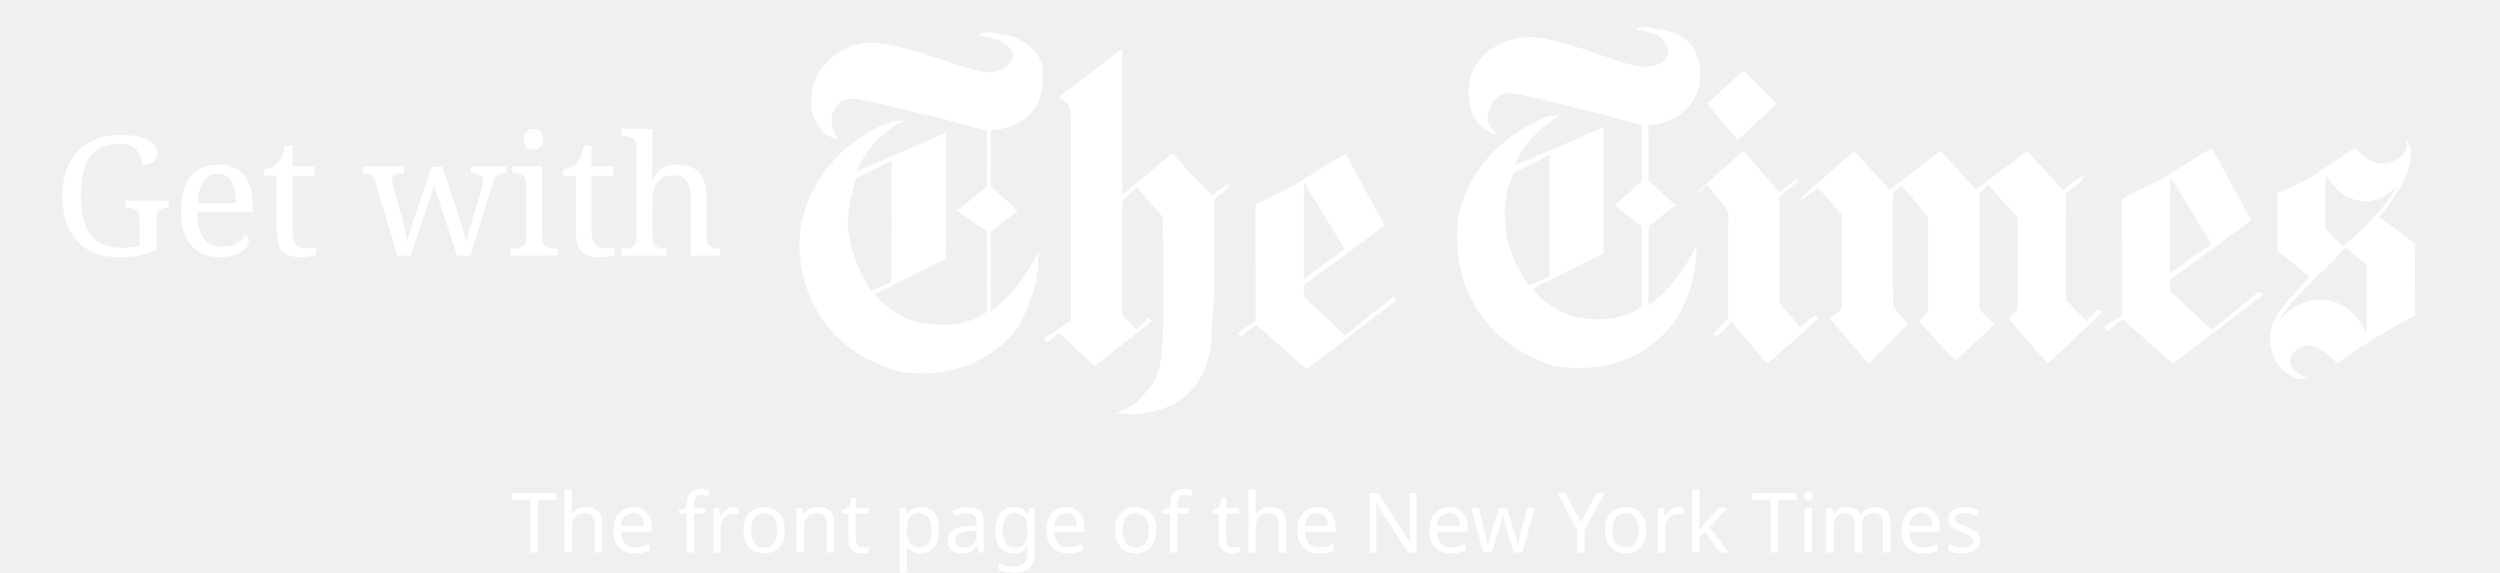
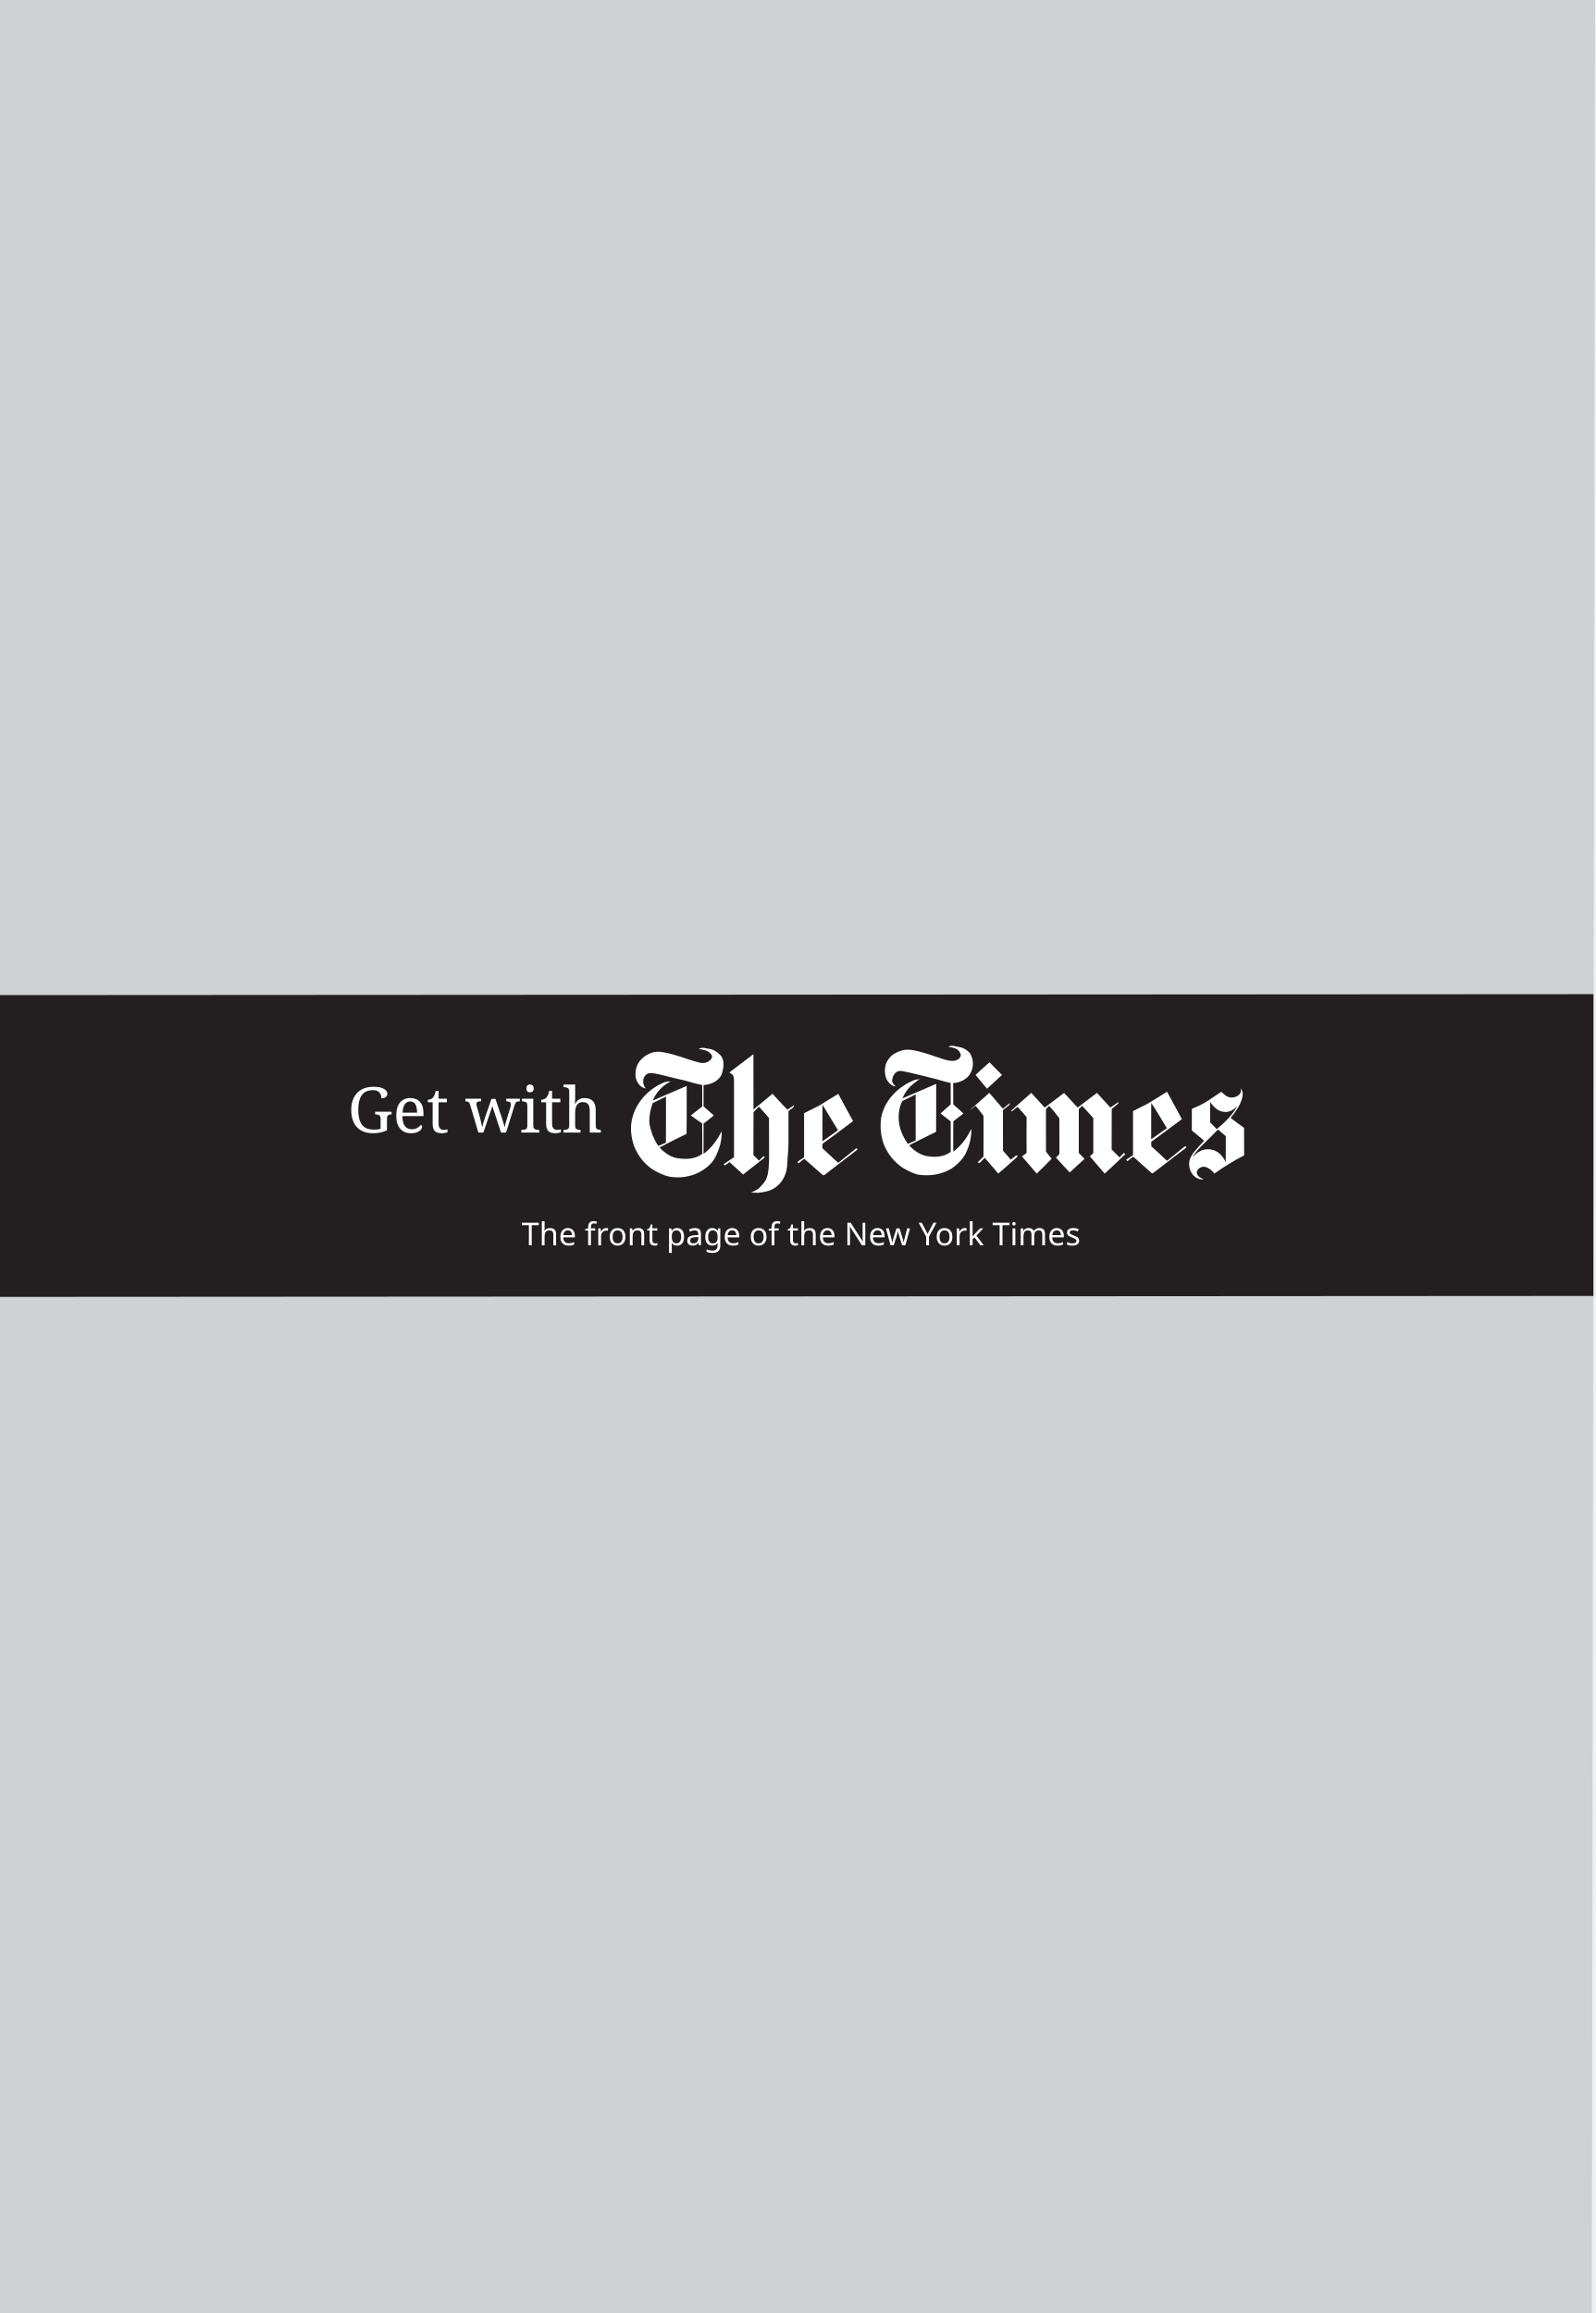
- <svg xmlns="http://www.w3.org/2000/svg" version="1.1" id="Layer_1" x="0px" y="0px" width="720px" height="165px" viewBox="0 34.5 720 165" enable-background="new 0 34.5 720 165" xml:space="preserve">
+ <svg xmlns="http://www.w3.org/2000/svg" version="1.1" id="Layer_1" x="0px" y="0px" width="1210.391px" height="1755.176px" viewBox="0 -264.768 1210.391 1755.176" enable-background="new 0 -264.768 1210.391 1755.176" xml:space="preserve">
+   <polygon fill="#CFD1D2" points="0,-264.768 1210.391,-264.768 1207.941,1490.408 -2.449,1490.408 " />
+   <polygon fill="#231F20" points="-1.271,490.359 1209.12,489.641 1209.12,718.641 -1.271,719.359 " />
  <path fill="#5AABDF" d="M-433.491,928.477c0,7.836-5.371,14.189-12,14.189h-342.667c-6.627,0-12-6.354-12-14.189V866.76  c0-7.838,5.373-14.188,12-14.188h342.667c6.629,0,12,6.352,12,14.188V928.477L-433.491,928.477z" />
  <path fill="#9ADBF9" d="M-135.079,297.334c0,6.627-5.372,12-12,12h-342.667c-6.627,0-12-5.373-12-12v-52.189c0-6.629,5.373-12,12-12  h342.667c6.628,0,12,5.371,12,12V297.334L-135.079,297.334z" />
  <text transform="matrix(1 0 0 1 -447.6821 277.5713)" font-family="'PrestigeEliteStd-Bd'" font-size="24">search the NYTimes</text>
  <g>
-     <text transform="matrix(1 0 0 1 15.2119 108.1113)" fill="#FFFFFF" font-family="'Georgia'" font-size="48">Get with</text>
-     <text transform="matrix(1 0 0 1 147.166 193.6533)" fill="#FFFFFF" font-family="'Georgia-Bold'" font-size="24">The front page of the New York Times</text>
+     <text transform="matrix(1 0 0 1 263.7803 594.6738)" fill="#FFFFFF" font-family="'Georgia'" font-size="48">Get with</text>
+     <text transform="matrix(1 0 0 1 395.7344 680.2158)" fill="#FFFFFF" font-family="'Georgia-Bold'" font-size="24">The front page of the New York Times</text>
    <g>
-       <path id="path6" fill="#FFFFFF" d="M284.226,43.809c-0.871,0.042-1.718,0.266-2.533,0.785c3.359,0.672,7.301,1.124,9.417,4.188    c1.063,1.129,0.733,2.862-0.329,3.854c-2.011,2.396-5.462,3.148-8.412,2.382c-10.011-2.36-19.476-6.957-29.76-8.149    c-5.508-0.729-10.892,1.923-14.689,5.756c-3.508,3.52-4.783,8.862-4.09,13.687c0.774,3.818,3.604,7.783,7.695,8.348    c-2.424-2.636-2.883-7.205-0.371-9.942c1.423-1.762,3.945-2.005,6.047-1.68c7.97,1.479,15.734,3.881,23.685,5.495    c4.45,1.211,8.848,2.654,13.396,3.48c0.082,5.438,0.082,10.868,0,16.307c-2.936,2.189-5.737,4.552-8.618,6.813    c2.803,2.101,5.692,4.064,8.593,6.031c0.187,7.688-0.028,15.376,0.107,23.062c-4.739,3.664-11.096,4.261-16.866,3.581    c-6.132-0.342-11.572-3.992-15.587-8.428c6.729-3.591,13.59-6.979,20.475-10.271c0.244-12.123,0.045-24.251,0.111-36.383    c-8.604,3.607-17.119,7.408-25.695,11.071c2.479-6.34,7.521-11.477,13.535-14.526c-1.569,0.095-3.216-0.021-4.684,0.659    c-11.258,4.445-20.534,14-24.026,25.654c-2.335,7.403-1.583,15.497,0.95,22.734c3.14,8.052,8.945,15.18,16.646,19.25    c4.324,2.233,8.979,4.332,13.938,4.393c10.262,0.854,21.058-3.018,27.979-10.74c3.023-3.244,4.546-7.474,6.045-11.564    c1.388-4.032,2.019-8.322,1.873-12.585c-3.323,6.587-7.74,12.772-13.771,17.143c0.039-7.662-0.017-15.319,0.014-22.979    c2.622-2,5.255-3.996,7.793-6.103c-2.604-2.308-5.193-4.612-7.793-6.926c0.011-5.388-0.011-10.786,0-16.166    c5.866-0.311,12.616-3.404,14.197-9.559c1.101-4.017,1.676-8.771-0.785-12.405c-2.267-2.578-5.2-4.817-8.648-5.439    C288.155,44.468,286.143,43.717,284.226,43.809z M256.782,80.753c-0.022,11.677,0.066,23.354-0.042,35.031    c-1.95,0.765-3.866,1.603-5.783,2.45c-3.537-5.116-5.734-11.142-6.748-17.253c-0.275-5.162,0.683-10.391,2.479-15.23    C250.082,84.138,253.399,82.395,256.782,80.753z" />
-       <path id="path8" fill="#FFFFFF" d="M473.897,42.224c-0.94-0.026-1.869,0.156-2.737,0.785c1.981,0.457,4.08,0.652,5.936,1.583    c1.652,0.793,2.746,2.438,3.318,4.131c0.309,1.834-1.035,3.525-2.646,4.214c-2.887,1.333-6.16,0.719-9.102-0.083    c-7.051-2.156-13.916-4.949-21.109-6.637c-3.697-0.788-7.569-1.531-11.305-0.551c-4.049,1.14-8.158,3.079-10.547,6.692    c-3.086,3.979-3.476,9.46-1.974,14.141c1.24,3.124,3.752,6.194,7.302,6.596c-1.156-1.484-3.148-2.988-2.574-5.105    c0.315-2.104,1.188-4.239,2.877-5.604c1.686-1.271,3.992-1.256,5.949-0.688c7.172,1.333,14.17,3.347,21.26,5.023    c4.805,1.021,9.416,2.812,14.252,3.704c0.084,5.415,0.021,10.829,0.041,16.249c-2.598,2.297-5.199,4.591-7.766,6.927    c2.59,1.999,5.131,4.05,7.752,6.003c0.039,7.707-0.015,15.426,0.041,23.137c-4.552,3.407-10.537,4.25-16.058,3.48    c-6.098-0.364-11.43-4.032-15.477-8.372c1.658-1.158,3.551-1.898,5.342-2.837c5.033-2.479,10.004-5.073,15.078-7.464    c0.16-12.134,0.02-24.272,0.068-36.408c-8.552,3.644-17.031,7.453-25.613,11.019c1.963-4.654,5.098-8.912,9.311-11.761    c1.265-1.149,2.539-2.356,4.271-2.755c-1.729,0.121-3.521,0.063-5.095,0.868c-12.094,4.893-22.401,15.562-24.678,28.669    c-0.863,6.653-0.246,13.564,2.078,19.87c2.98,7.403,8.229,13.979,15.051,18.177c3.269,1.988,6.775,3.589,10.438,4.695    c8.77,1.459,18.174,0.198,25.846-4.461c5.062-3.531,9.765-8.108,11.886-14.046c2.274-5.04,3.188-10.544,3.307-16.042    c-1.062,1.382-1.68,3.024-2.574,4.502c-2.914,4.891-6.686,9.323-11.279,12.71c0.06-7.685-0.065-15.368,0.068-23.052    c2.602-1.878,5.041-3.975,7.658-5.839c-2.412-2.5-5.15-4.66-7.711-6.995c-0.05-5.389,0.059-10.779-0.058-16.165    c5.039-0.325,10.14-2.586,12.849-7.01c2.82-4.546,2.805-10.734,0.082-15.312c-2.144-2.832-5.513-4.655-8.99-5.178    C477.101,42.909,475.474,42.271,473.897,42.224L473.897,42.224z M446.233,79.155c0.066,11.652,0,23.307,0.027,34.962    c-1.988,0.832-3.951,1.71-5.934,2.547c-2.877-4.042-5.113-8.59-6.269-13.425c-1.271-6.334-0.938-13.2,2.011-19.044    C439.487,82.563,442.853,80.856,446.233,79.155L446.233,79.155z" />
-       <path id="path14" fill="#FFFFFF" d="M306.19,61.467c5.691-4.241,11.271-8.637,16.965-12.861    c0.028,14.001-0.006,28.011,0.02,42.018c4.82-3.979,9.678-7.904,14.447-11.938c3.828,3.974,7.399,8.19,11.346,12.035    c1.664-1.195,3.373-2.33,5.118-3.396c-0.313,2.22-2.97,2.979-4.349,4.524c0.02,7.657,0,15.31,0.008,22.963    c0.108,5.726-0.717,11.408-0.89,17.124c-0.258,6.203-2.666,12.544-7.5,16.613c-3.934,3.515-9.311,4.78-14.438,5.205    c-0.089,0.121-0.276,0.369-0.369,0.495l0.139-0.451c-1.769,0-3.529-0.064-5.294-0.198c2.213-1.146,4.723-1.879,6.467-3.771    c2.007-2.237,4.343-4.368,5.326-7.294c1.612-4.461,1.663-9.271,1.822-13.951c-0.045-10.493,0.051-20.991-0.05-31.479    c-2.335-3.046-5.133-5.731-7.611-8.676c-1.354,1.449-2.979,2.666-4.142,4.274c-0.094,10.829-0.012,21.664-0.039,32.491    c1.404,1.397,2.803,2.81,4.219,4.194c1.135-1.14,2.271-2.282,3.405-3.432c0.253,0.248,0.754,0.744,1.007,0.992    c-5.509,4.308-10.959,8.681-16.468,12.979c-3.487-3.096-6.894-6.276-10.323-9.436c-1.15,0.855-2.301,1.729-3.458,2.583    c-0.248-0.259-0.731-0.776-0.981-1.035c2.646-1.702,5.238-3.479,7.854-5.216c-0.005-19.256-0.005-38.507,0-57.764    c-0.054-1.472,0.017-3.058-0.759-4.366c-0.516-1.003-1.67-1.322-2.535-1.931C304.936,62.134,305.85,61.864,306.19,61.467    L306.19,61.467z" />
-       <path id="path18" fill="#FFFFFF" d="M491.708,64.322c3.565-3.129,6.93-6.488,10.576-9.529c3.082,3.255,6.334,6.351,9.467,9.557    c-3.762,3.521-7.545,7.015-11.357,10.479C497.515,71.306,494.55,67.869,491.708,64.322L491.708,64.322z" />
-       <path id="path24" fill="#FFFFFF" d="M692.772,74.583c0.396,1.014,0.523,2.146,0.027,3.154c-1.217,2.779-4.533,3.85-7.354,3.8    c-2.951-0.267-5.257-2.388-7.242-4.395c-3.338,2.236-6.691,4.456-10.025,6.692c-3.844,2.589-8.088,4.5-12.352,6.279    c-0.019,5.476,0.004,10.938-0.017,16.414c3.111,2.595,6.312,5.071,9.363,7.737c-2.34,2.479-4.648,4.993-6.857,7.586    c-2.27,2.732-4.409,5.892-4.545,9.56c-0.131,4.169,1.654,8.683,5.347,10.893c1.631,0.958,3.61,1.812,5.51,1.074    c-2.359-0.844-5.26-2.551-5.059-5.426c0.655-2.725,3.889-4.542,6.567-3.762c2.783,0.795,5.08,2.78,6.859,5.014    c7.146-5.149,14.68-9.752,22.498-13.812c-0.062-6.942,0.1-13.906-0.066-20.848c-3.455-2.424-6.748-5.065-10.162-7.533    c3.611-4.577,7.248-9.418,8.758-15.146C694.587,79.45,694.776,76.4,692.772,74.583L692.772,74.583z M669.747,84.994    c2.317,3.332,5.391,6.573,9.6,7.256c4.191,0.986,8.254-1.286,11.002-4.31c-3.762,6.954-9.598,12.541-15.629,17.543    c-1.631-1.73-3.385-3.344-4.998-5.082C669.788,95.268,669.731,90.127,669.747,84.994L669.747,84.994z M675.655,105.758    c1.807,1.521,3.592,3.068,5.396,4.599c0.826,0.496,0.42,1.532,0.537,2.314c-0.049,5.965,0.074,11.95-0.068,17.915    c-1.35-3.052-3.373-5.891-6.225-7.698c-4.135-2.703-9.824-2.857-14.031-0.23c-1.93,1.065-3.471,2.663-4.93,4.279    c2.088-4.072,5.461-7.292,8.633-10.521C668.597,112.924,672.22,109.437,675.655,105.758z" />
-       <path id="path26" fill="#FFFFFF" d="M387.542,78.716c-4.76,2.754-9.357,5.759-14.021,8.662c-3.946,2.06-7.961,4.003-11.938,6.003    c0.017,11.154-0.02,22.308,0.023,33.46c-1.692,1.318-3.675,2.266-5.219,3.774c0.299,0.176,0.89,0.53,1.188,0.716    c1.333-1.151,2.649-2.325,4.115-3.305c4.932,4.097,9.58,8.531,14.5,12.651c0.241-0.126,0.729-0.383,0.979-0.51    c8.328-6.455,16.742-12.814,25.076-19.264l-1.033-0.91c-4.639,3.614-9.148,7.417-13.742,11.084    c-3.795-3.414-7.467-6.964-11.25-10.396c-1.289-0.938-0.566-2.729-0.662-4.062c7.771-5.689,15.547-11.382,23.203-17.229    C394.942,92.546,391.243,85.634,387.542,78.716z M375.534,86.936c3.934,6.461,7.887,12.9,11.771,19.392    c-3.953,2.779-7.875,5.596-11.787,8.427C375.481,105.481,375.462,96.206,375.534,86.936L375.534,86.936z" />
-       <path id="path34" fill="#FFFFFF" d="M637.019,77.13c-3.504,2.131-7.021,4.26-10.479,6.458c-4.785,3.327-10.275,5.397-15.354,8.207    c0.056,11.148,0,22.304,0.025,33.448c-1.752,1.156-3.482,2.335-5.232,3.47c0.229,0.275,0.687,0.841,0.908,1.116    c1.51-1.118,2.873-2.446,4.504-3.416c4.543,4.225,9.297,8.222,13.908,12.379c0.439,0.706,1.08-0.016,1.527-0.302    c8.307-6.401,16.635-12.766,24.95-19.144c-0.977-1.707-2.081-0.053-3.059,0.647c-3.906,3.179-7.801,6.354-11.717,9.515    c-4.006-3.648-7.873-7.438-11.953-11.002c-0.061-1.146-0.07-2.297-0.014-3.439c7.793-5.646,15.496-11.427,23.229-17.158    C644.544,90.964,640.808,84.032,637.019,77.13L637.019,77.13z M624.995,85.544c4.215,6.229,7.916,12.811,11.871,19.223    c-4.013,2.749-7.91,5.657-11.896,8.43C625.034,103.979,624.974,94.759,624.995,85.544L624.995,85.544z" />
-       <path id="path38" fill="#FFFFFF" d="M519.97,90.375c4.688-4.104,9.275-8.312,13.99-12.382c3.381,3.729,6.879,7.354,10.201,11.137    c4.979-3.596,9.76-7.463,14.688-11.137c3.451,3.702,6.842,7.464,10.328,11.137c4.885-3.701,9.709-7.479,14.629-11.131    c3.359,3.745,6.824,7.396,10.225,11.109c2.081-1.327,3.992-2.922,6.111-4.191c0.16,1.232-0.963,1.795-1.746,2.478    c-1.133,0.915-2.233,1.873-3.37,2.782c-0.095,10.256,0.022,20.512-0.06,30.771c1.955,2.024,3.947,4.021,5.98,5.971    c1.071-1.118,2.176-2.214,3.221-3.36c0.313,0.198,0.949,0.592,1.264,0.788c-5.141,5.062-10.438,9.972-15.715,14.891    c-3.719-4.393-7.617-8.64-11.246-13.104c0.879-0.81,1.738-1.651,2.588-2.5c0.011-8.846,0-17.691,0-26.533    c-2.811-3.134-5.604-6.276-8.504-9.33c-0.838,0.854-1.676,1.702-2.502,2.562c-0.01,11.06,0.045,22.121-0.027,33.181    c1.396,1.563,2.966,2.962,4.381,4.521c-3.809,3.378-7.477,6.913-11.262,10.32c-3.534-3.719-7.018-7.488-10.436-11.308    c0.975-1.201,2.93-2.071,2.621-3.9c-0.045-8.625,0.043-17.257-0.045-25.877c-2.357-3.28-5-6.461-7.732-9.457    c-0.799,0.851-1.605,1.683-2.424,2.515c0.021,10.713-0.062,21.433,0.039,32.145c1.156,1.975,2.881,3.585,4.315,5.365    c-3.692,3.884-7.514,7.656-11.36,11.385c-3.683-4.384-7.492-8.649-11.197-13.01c1.156-0.897,2.324-1.784,3.486-2.683    c-0.033-9.052-0.066-18.105,0.016-27.154c-2.168-2.688-4.549-5.2-6.828-7.793c-1.621,1.2-3.047,2.709-4.896,3.558    C518.614,91.289,519.446,90.887,519.97,90.375z" />
-       <path id="path40" fill="#FFFFFF" d="M487.368,91.085c4.848-4.439,9.862-8.708,14.76-13.098c3.488,3.966,6.877,8.02,10.346,12.002    c1.803-1.41,3.416-3.084,5.408-4.247c-0.148,0.633-0.318,1.29-0.908,1.646c-1.494,1.239-2.975,2.484-4.479,3.69    c0.021,10.271-0.045,20.54,0.033,30.812c1.961,2.214,3.985,4.384,5.813,6.722c1.525-0.933,2.799-2.202,4.254-3.237    c0.31,0.165,0.933,0.489,1.238,0.646c-4.842,4.539-9.865,8.893-14.91,13.191c-3.354-4.032-6.799-7.997-10.229-11.969    c-1.494,1.354-2.736,2.997-4.373,4.175c-0.232-0.214-0.695-0.655-0.929-0.876c1.453-1.376,2.824-2.842,4.306-4.207    c0.112-9.332,0.004-18.673,0.053-28.003c-0.088-1.3,0.33-2.836-0.683-3.873c-1.799-2.23-3.446-4.577-5.358-6.708    C490.294,88.904,488.942,90.154,487.368,91.085L487.368,91.085z" />
+       <path id="path6" fill="#FFFFFF" d="M532.794,530.372c-0.871,0.042-1.718,0.266-2.533,0.785c3.359,0.672,7.302,1.124,9.418,4.188    c1.062,1.129,0.732,2.862-0.329,3.854c-2.011,2.396-5.462,3.148-8.412,2.382c-10.011-2.36-19.476-6.957-29.761-8.149    c-5.508-0.729-10.892,1.923-14.688,5.756c-3.508,3.52-4.783,8.862-4.09,13.687c0.774,3.818,3.604,7.783,7.694,8.348    c-2.424-2.636-2.883-7.205-0.37-9.942c1.423-1.762,3.944-2.005,6.047-1.68c7.97,1.479,15.733,3.881,23.685,5.495    c4.45,1.211,8.848,2.654,13.396,3.48c0.082,5.438,0.082,10.868,0,16.307c-2.936,2.188-5.737,4.552-8.618,6.812    c2.803,2.102,5.692,4.064,8.593,6.031c0.188,7.688-0.027,15.376,0.107,23.062c-4.739,3.664-11.096,4.26-16.866,3.58    c-6.132-0.342-11.572-3.992-15.587-8.428c6.729-3.591,13.59-6.979,20.475-10.271c0.244-12.123,0.045-24.25,0.111-36.382    c-8.604,3.607-17.119,7.408-25.695,11.071c2.479-6.34,7.521-11.477,13.535-14.526c-1.568,0.095-3.216-0.021-4.684,0.659    c-11.258,4.445-20.534,14-24.026,25.654c-2.335,7.403-1.583,15.497,0.95,22.732c3.14,8.054,8.945,15.182,16.646,19.25    c4.323,2.233,8.979,4.332,13.938,4.395c10.262,0.854,21.058-3.02,27.979-10.74c3.023-3.242,4.547-7.474,6.045-11.562    c1.389-4.032,2.02-8.322,1.873-12.586c-3.322,6.588-7.74,12.772-13.771,17.144c0.039-7.662-0.017-15.319,0.014-22.979    c2.622-2,5.255-3.995,7.793-6.103c-2.604-2.308-5.192-4.612-7.793-6.926c0.011-5.388-0.011-10.786,0-16.166    c5.866-0.311,12.616-3.404,14.197-9.559c1.101-4.017,1.676-8.771-0.785-12.405c-2.267-2.578-5.2-4.817-8.647-5.439    C536.724,531.03,534.712,530.279,532.794,530.372z M505.351,567.315c-0.022,11.677,0.066,23.354-0.042,35.031    c-1.95,0.765-3.866,1.603-5.783,2.45c-3.537-5.116-5.733-11.144-6.748-17.254c-0.274-5.162,0.683-10.391,2.479-15.229    C498.65,570.702,501.968,568.958,505.351,567.315z" />
+       <path id="path8" fill="#FFFFFF" d="M722.465,528.787c-0.939-0.026-1.868,0.156-2.736,0.785c1.979,0.457,4.08,0.652,5.936,1.583    c1.652,0.793,2.746,2.438,3.318,4.131c0.309,1.834-1.035,3.525-2.646,4.214c-2.887,1.333-6.158,0.719-9.102-0.083    c-7.051-2.156-13.916-4.949-21.109-6.637c-3.695-0.788-7.567-1.531-11.305-0.551c-4.049,1.14-8.158,3.079-10.547,6.692    c-3.086,3.979-3.477,9.46-1.974,14.141c1.238,3.124,3.752,6.194,7.302,6.596c-1.156-1.484-3.148-2.988-2.574-5.104    c0.315-2.104,1.188-4.239,2.877-5.604c1.688-1.271,3.992-1.256,5.949-0.688c7.172,1.333,14.17,3.347,21.26,5.023    c4.805,1.021,9.416,2.812,14.252,3.704c0.084,5.415,0.021,10.829,0.041,16.249c-2.598,2.297-5.199,4.592-7.766,6.928    c2.59,1.998,5.131,4.049,7.752,6.002c0.039,7.707-0.016,15.427,0.041,23.138c-4.552,3.407-10.537,4.25-16.06,3.479    c-6.098-0.363-11.43-4.031-15.477-8.371c1.658-1.158,3.551-1.898,5.342-2.838c5.033-2.479,10.004-5.073,15.078-7.465    c0.16-12.134,0.021-24.272,0.068-36.408c-8.554,3.644-17.031,7.453-25.613,11.019c1.963-4.654,5.098-8.912,9.311-11.761    c1.267-1.149,2.539-2.356,4.271-2.755c-1.729,0.121-3.521,0.063-5.095,0.868c-12.096,4.893-22.401,15.562-24.68,28.669    c-0.861,6.653-0.246,13.564,2.078,19.87c2.98,7.403,8.229,13.979,15.051,18.178c3.271,1.987,6.775,3.59,10.438,4.694    c8.77,1.459,18.174,0.198,25.846-4.461c5.062-3.53,9.767-8.106,11.886-14.046c2.274-5.04,3.188-10.544,3.309-16.042    c-1.062,1.382-1.68,3.023-2.574,4.502c-2.914,4.892-6.686,9.323-11.279,12.71c0.062-7.686-0.063-15.368,0.068-23.052    c2.604-1.878,5.041-3.975,7.658-5.84c-2.412-2.5-5.15-4.659-7.711-6.994c-0.05-5.389,0.059-10.779-0.06-16.165    c5.039-0.325,10.142-2.586,12.851-7.01c2.818-4.546,2.805-10.734,0.082-15.312c-2.146-2.832-5.515-4.655-8.99-5.178    C725.669,529.472,724.042,528.833,722.465,528.787L722.465,528.787z M694.802,565.718c0.064,11.651,0,23.307,0.025,34.962    c-1.987,0.832-3.951,1.71-5.934,2.547c-2.877-4.042-5.113-8.59-6.271-13.425c-1.271-6.334-0.938-13.2,2.013-19.044    C688.056,569.125,691.422,567.418,694.802,565.718L694.802,565.718z" />
+       <path id="path14" fill="#FFFFFF" d="M554.759,548.029c5.689-4.241,11.271-8.637,16.965-12.861    c0.026,14.001-0.006,28.011,0.02,42.018c4.82-3.979,9.678-7.904,14.447-11.938c3.828,3.974,7.399,8.19,11.346,12.035    c1.664-1.195,3.373-2.33,5.118-3.396c-0.312,2.22-2.97,2.979-4.349,4.524c0.02,7.656,0,15.31,0.008,22.963    c0.108,5.726-0.717,11.408-0.89,17.123c-0.26,6.203-2.666,12.545-7.5,16.612c-3.936,3.517-9.312,4.78-14.438,5.205    c-0.089,0.121-0.276,0.369-0.369,0.495l0.141-0.451c-1.771,0-3.529-0.062-5.296-0.197c2.215-1.146,4.725-1.879,6.469-3.771    c2.007-2.237,4.343-4.368,5.324-7.294c1.612-4.461,1.663-9.271,1.822-13.951c-0.045-10.493,0.051-20.991-0.05-31.479    c-2.335-3.047-5.133-5.731-7.611-8.676c-1.354,1.448-2.979,2.665-4.142,4.273c-0.094,10.829-0.012,21.664-0.039,32.49    c1.404,1.396,2.803,2.811,4.219,4.194c1.135-1.141,2.271-2.282,3.405-3.433c0.253,0.248,0.754,0.744,1.007,0.992    c-5.509,4.308-10.959,8.681-16.468,12.979c-3.487-3.096-6.896-6.275-10.323-9.436c-1.149,0.854-2.301,1.729-3.458,2.582    c-0.248-0.26-0.73-0.775-0.98-1.034c2.646-1.702,5.238-3.479,7.854-5.216c-0.005-19.257-0.005-38.507,0-57.764    c-0.054-1.472,0.019-3.058-0.759-4.366c-0.516-1.003-1.67-1.322-2.535-1.931C553.505,548.696,554.419,548.427,554.759,548.029    L554.759,548.029z" />
+       <path id="path18" fill="#FFFFFF" d="M740.276,550.885c3.565-3.129,6.93-6.488,10.576-9.529c3.082,3.255,6.334,6.351,9.467,9.557    c-3.762,3.521-7.545,7.015-11.356,10.479C746.083,557.869,743.118,554.432,740.276,550.885L740.276,550.885z" />
+       <path id="path24" fill="#FFFFFF" d="M941.34,561.146c0.396,1.014,0.522,2.146,0.026,3.154c-1.217,2.779-4.533,3.85-7.354,3.8    c-2.951-0.267-5.259-2.388-7.242-4.395c-3.338,2.236-6.691,4.456-10.025,6.692c-3.844,2.589-8.088,4.5-12.352,6.279    c-0.021,5.476,0.004,10.938-0.019,16.414c3.111,2.595,6.312,5.07,9.363,7.737c-2.34,2.479-4.648,4.992-6.857,7.586    c-2.27,2.731-4.407,5.893-4.545,9.561c-0.131,4.169,1.654,8.683,5.349,10.893c1.631,0.958,3.608,1.812,5.51,1.074    c-2.359-0.844-5.26-2.551-5.059-5.426c0.653-2.725,3.889-4.542,6.565-3.762c2.783,0.795,5.08,2.778,6.859,5.014    c7.146-5.148,14.68-9.752,22.498-13.812c-0.062-6.94,0.1-13.906-0.066-20.848c-3.455-2.424-6.748-5.064-10.162-7.533    c3.611-4.576,7.248-9.418,8.758-15.146C943.155,566.013,943.345,562.962,941.34,561.146L941.34,561.146z M918.315,571.557    c2.317,3.332,5.391,6.572,9.6,7.256c4.191,0.986,8.254-1.286,11.002-4.311c-3.762,6.955-9.598,12.541-15.629,17.543    c-1.631-1.729-3.385-3.344-4.998-5.082C918.356,581.831,918.3,576.689,918.315,571.557L918.315,571.557z M924.224,592.32    c1.807,1.521,3.592,3.068,5.396,4.6c0.826,0.496,0.42,1.531,0.537,2.313c-0.049,5.965,0.074,11.95-0.068,17.915    c-1.35-3.052-3.371-5.891-6.225-7.697c-4.135-2.703-9.824-2.856-14.031-0.229c-1.93,1.063-3.471,2.661-4.93,4.278    c2.088-4.071,5.461-7.293,8.633-10.521C917.165,599.486,920.788,596,924.224,592.32z" />
+       <path id="path26" fill="#FFFFFF" d="M636.11,565.278c-4.76,2.754-9.357,5.759-14.021,8.662c-3.946,2.06-7.963,4.003-11.938,6.003    c0.017,11.154-0.021,22.309,0.023,33.46c-1.692,1.318-3.677,2.267-5.221,3.774c0.3,0.176,0.892,0.529,1.188,0.716    c1.333-1.151,2.647-2.325,4.115-3.306c4.932,4.098,9.578,8.531,14.5,12.65c0.239-0.126,0.729-0.383,0.979-0.51    c8.328-6.455,16.742-12.812,25.076-19.266l-1.033-0.908c-4.639,3.613-9.146,7.417-13.742,11.084    c-3.795-3.414-7.467-6.965-11.25-10.396c-1.289-0.938-0.564-2.729-0.662-4.062c7.771-5.689,15.549-11.382,23.203-17.229    C643.511,579.108,639.812,572.196,636.11,565.278z M624.103,573.499c3.934,6.461,7.887,12.9,11.771,19.393    c-3.953,2.779-7.875,5.596-11.787,8.427C624.049,592.042,624.03,582.769,624.103,573.499L624.103,573.499z" />
+       <path id="path34" fill="#FFFFFF" d="M885.587,563.692c-3.504,2.131-7.021,4.26-10.479,6.458    c-4.785,3.327-10.275,5.396-15.354,8.207c0.058,11.148,0,22.305,0.025,33.448c-1.752,1.155-3.482,2.335-5.232,3.47    c0.229,0.275,0.688,0.842,0.908,1.116c1.512-1.118,2.873-2.446,4.504-3.416c4.543,4.226,9.299,8.222,13.908,12.379    c0.439,0.706,1.08-0.017,1.527-0.302c8.307-6.401,16.635-12.766,24.95-19.146c-0.979-1.706-2.081-0.053-3.061,0.647    c-3.905,3.179-7.801,6.354-11.717,9.515c-4.006-3.647-7.873-7.438-11.953-11.002c-0.061-1.146-0.069-2.297-0.014-3.438    c7.793-5.646,15.496-11.426,23.229-17.157C893.112,577.526,889.376,570.595,885.587,563.692L885.587,563.692z M873.563,572.106    c4.215,6.229,7.916,12.812,11.871,19.224c-4.015,2.748-7.91,5.656-11.896,8.43C873.603,590.542,873.542,581.321,873.563,572.106    L873.563,572.106z" />
+       <path id="path38" fill="#FFFFFF" d="M768.538,576.938c4.688-4.104,9.275-8.312,13.99-12.382    c3.381,3.729,6.879,7.354,10.201,11.137c4.979-3.596,9.76-7.463,14.688-11.137c3.451,3.702,6.844,7.464,10.328,11.137    c4.885-3.7,9.709-7.479,14.629-11.131c3.359,3.745,6.824,7.396,10.227,11.108c2.081-1.326,3.992-2.922,6.109-4.19    c0.16,1.231-0.963,1.795-1.745,2.478c-1.134,0.916-2.232,1.873-3.369,2.782c-0.097,10.257,0.021,20.513-0.062,30.771    c1.955,2.024,3.947,4.021,5.98,5.971c1.069-1.118,2.176-2.214,3.221-3.36c0.313,0.198,0.949,0.592,1.264,0.789    c-5.141,5.062-10.438,9.971-15.715,14.892c-3.719-4.395-7.617-8.642-11.246-13.104c0.879-0.81,1.738-1.65,2.588-2.5    c0.013-8.846,0-17.69,0-26.532c-2.811-3.135-5.604-6.276-8.504-9.33c-0.838,0.854-1.676,1.701-2.502,2.562    c-0.01,11.06,0.045,22.121-0.025,33.181c1.396,1.563,2.966,2.963,4.381,4.521c-3.811,3.378-7.479,6.913-11.264,10.32    c-3.532-3.721-7.018-7.488-10.436-11.31c0.975-1.2,2.93-2.069,2.621-3.899c-0.045-8.625,0.043-17.256-0.045-25.877    c-2.357-3.279-5-6.461-7.732-9.457c-0.799,0.852-1.604,1.684-2.424,2.516c0.021,10.713-0.062,21.433,0.039,32.145    c1.156,1.977,2.881,3.586,4.315,5.365c-3.692,3.885-7.516,7.656-11.36,11.385c-3.683-4.384-7.492-8.647-11.197-13.01    c1.156-0.896,2.324-1.783,3.486-2.684c-0.033-9.051-0.066-18.104,0.016-27.153c-2.168-2.688-4.549-5.2-6.828-7.793    c-1.621,1.2-3.047,2.709-4.896,3.558C767.183,577.852,768.015,577.45,768.538,576.938z" />
+       <path id="path40" fill="#FFFFFF" d="M735.937,577.647c4.848-4.438,9.862-8.708,14.76-13.098c3.488,3.966,6.877,8.02,10.346,12.002    c1.805-1.41,3.416-3.084,5.408-4.247c-0.146,0.633-0.316,1.29-0.908,1.646c-1.492,1.238-2.975,2.483-4.479,3.689    c0.021,10.271-0.045,20.54,0.033,30.812c1.961,2.213,3.983,4.383,5.812,6.721c1.525-0.932,2.799-2.2,4.254-3.235    c0.312,0.165,0.935,0.489,1.238,0.646c-4.842,4.539-9.865,8.894-14.91,13.19c-3.354-4.032-6.799-7.997-10.229-11.969    c-1.494,1.354-2.736,2.997-4.373,4.175c-0.232-0.214-0.695-0.654-0.931-0.876c1.453-1.376,2.824-2.842,4.308-4.207    c0.111-9.332,0.004-18.673,0.053-28.003c-0.088-1.3,0.33-2.836-0.683-3.873c-1.8-2.23-3.446-4.577-5.358-6.708    C738.862,575.466,737.511,576.716,735.937,577.647L735.937,577.647z" />
    </g>
  </g>
</svg>
